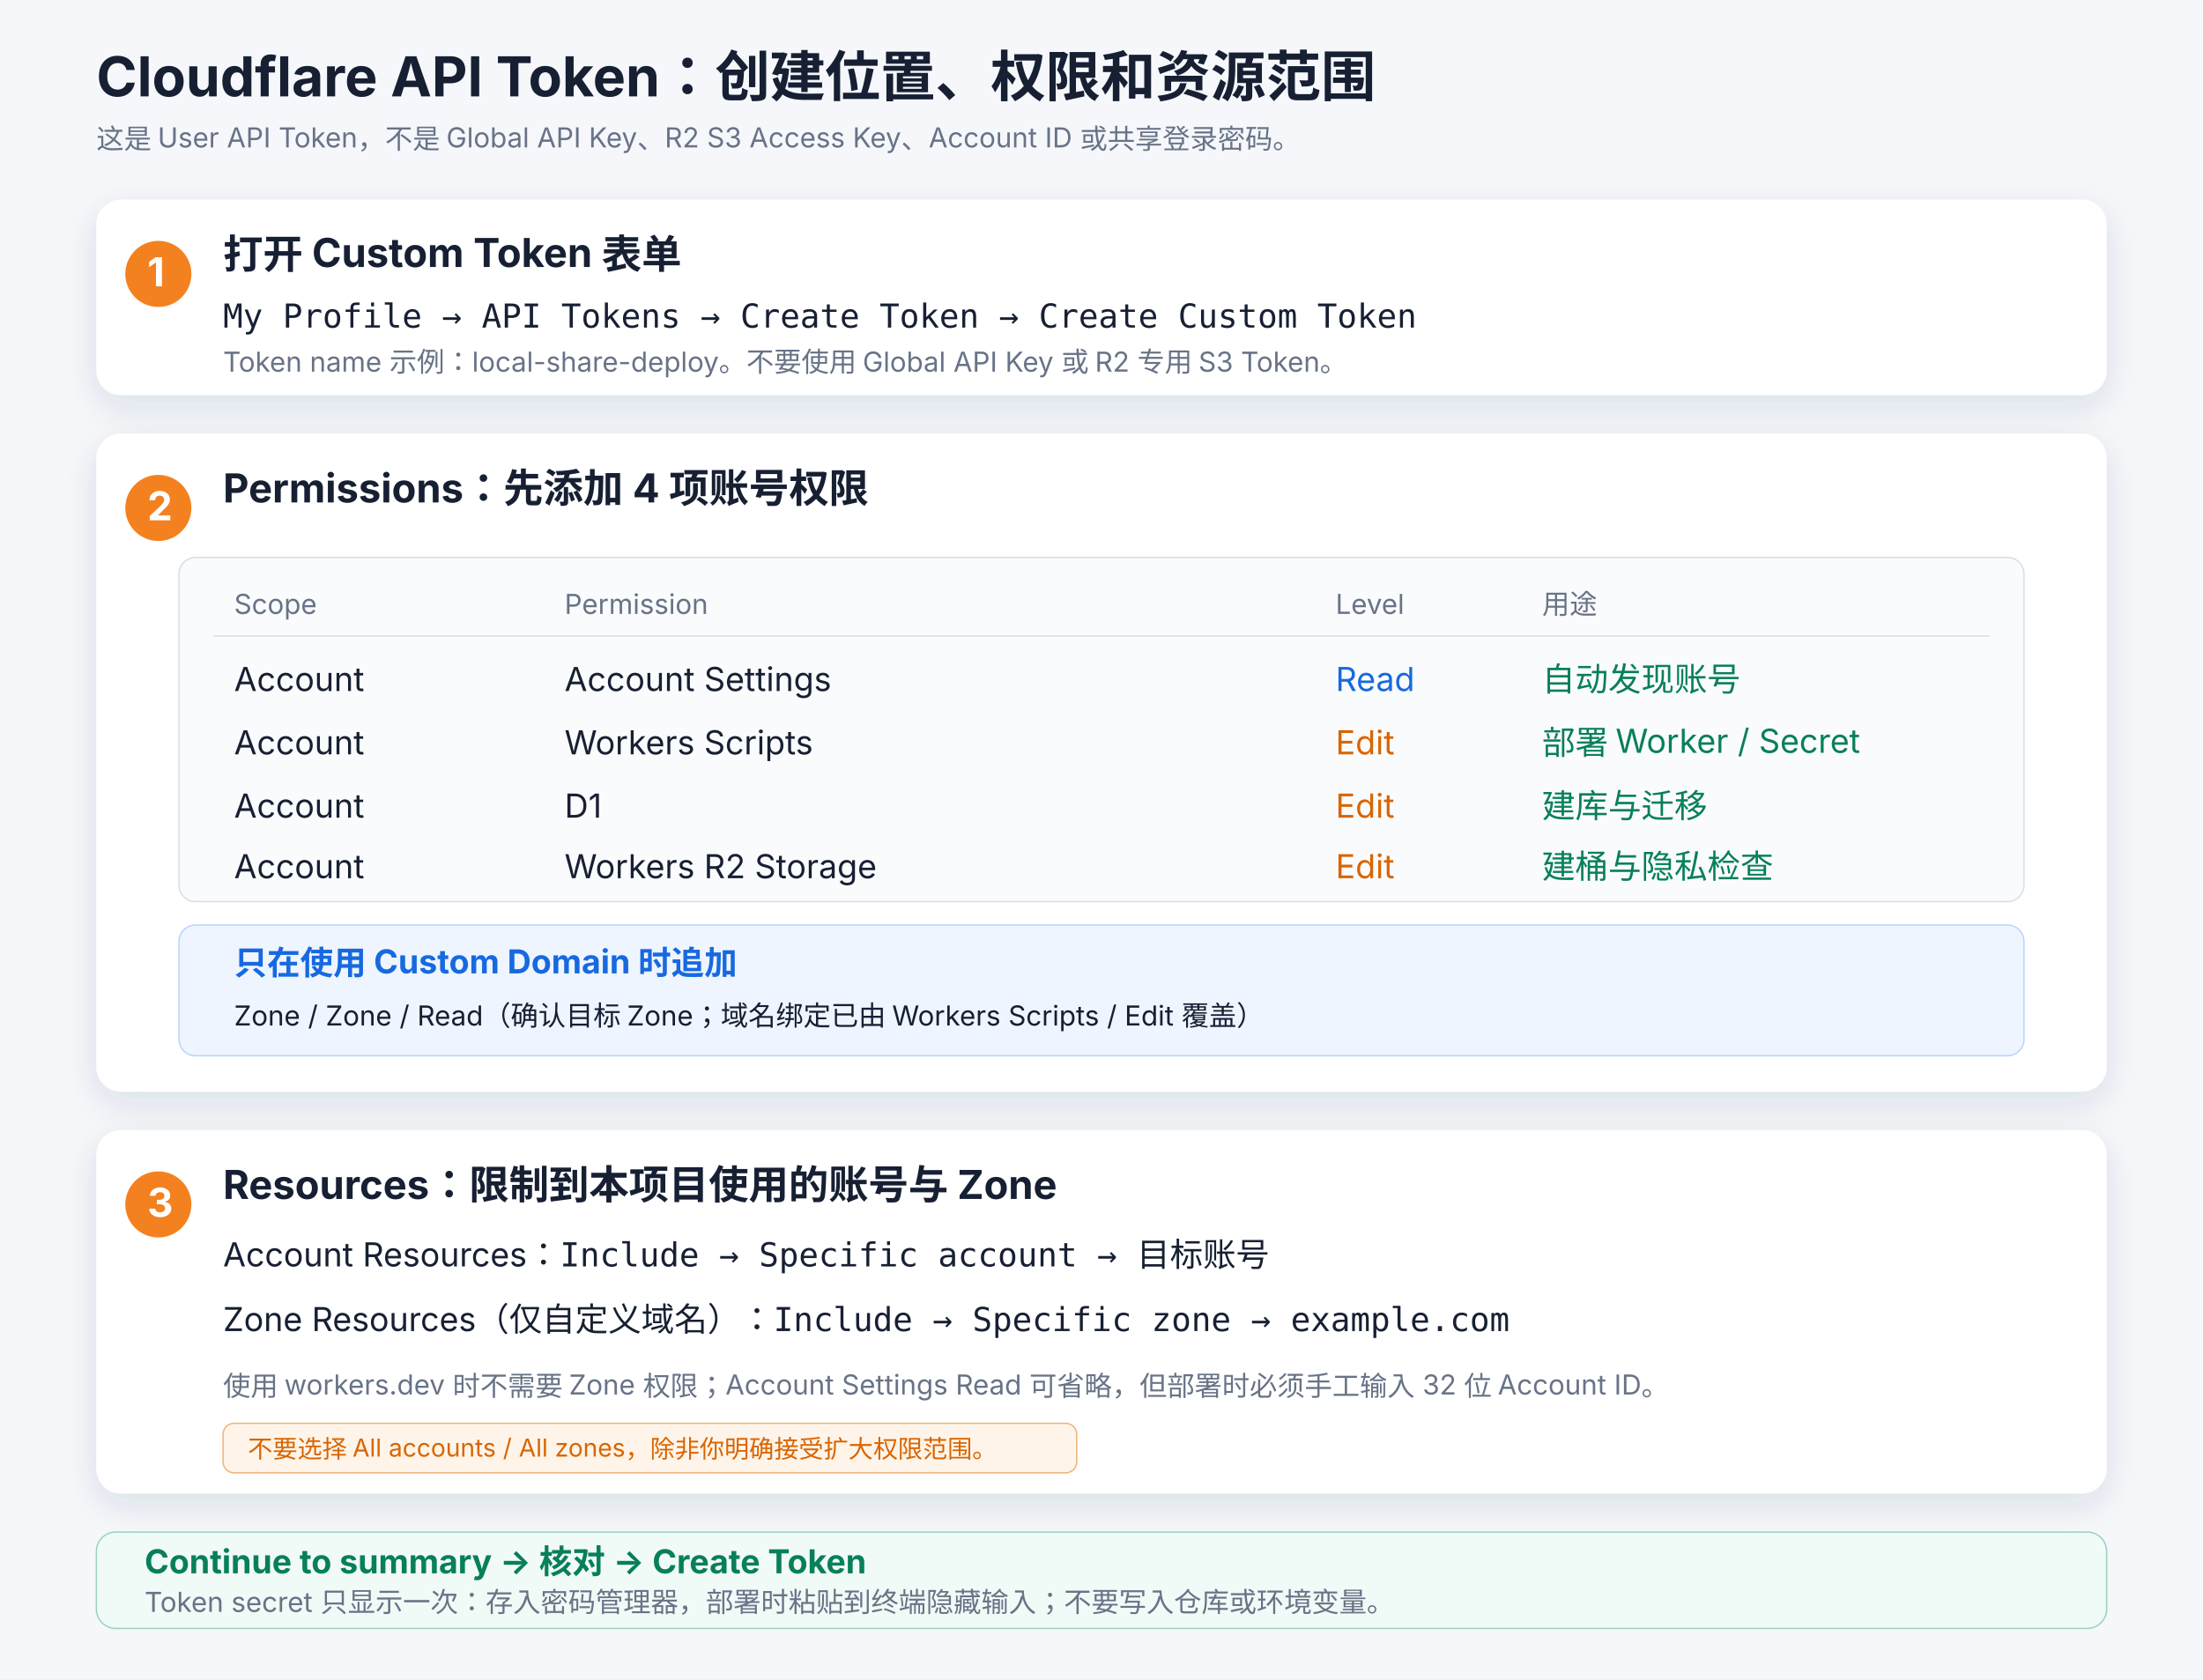
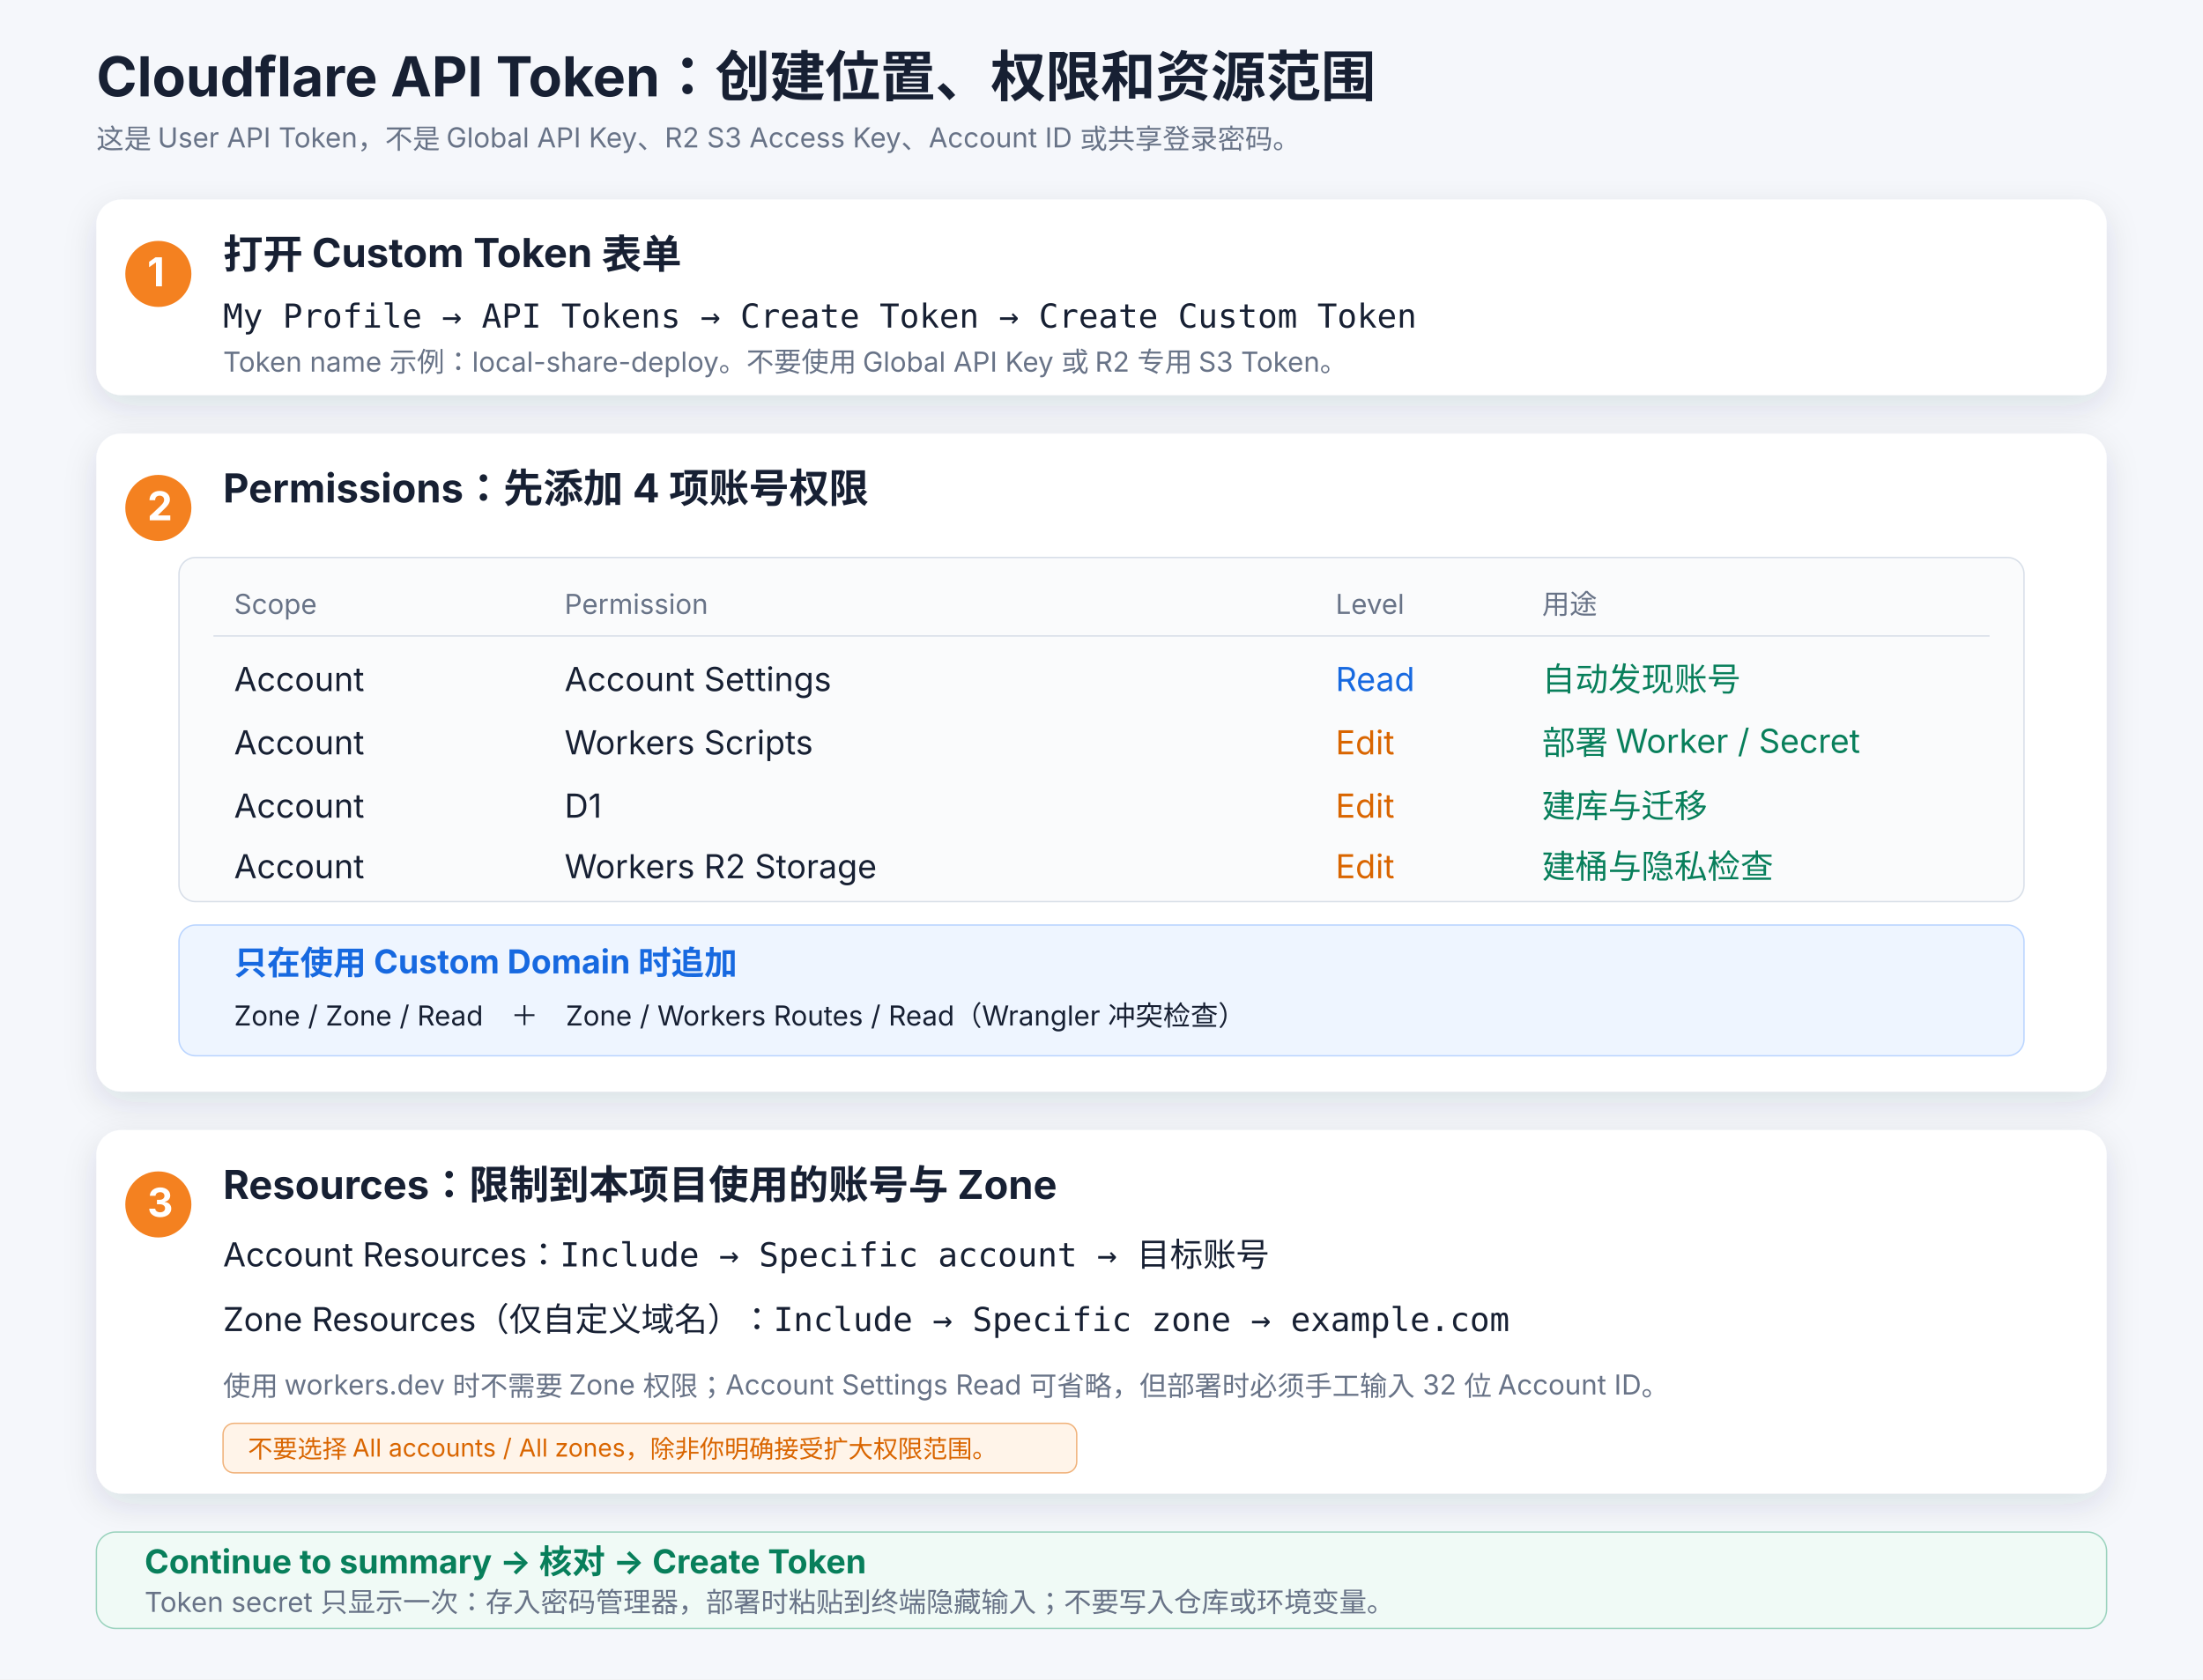
<svg xmlns="http://www.w3.org/2000/svg" width="1600" height="1220" viewBox="0 0 1600 1220" role="img" aria-labelledby="title desc">
  <defs>
    <filter id="shadow" x="-10%" y="-15%" width="120%" height="140%">
      <feDropShadow dx="0" dy="8" stdDeviation="12" flood-color="#18324d" flood-opacity=".12" />
    </filter>
    <style>
      text{font-family:-apple-system,BlinkMacSystemFont,"Segoe UI","PingFang SC","Microsoft YaHei",sans-serif;fill:#172033}
      .title{font-size:40px;font-weight:750}.heading{font-size:29px;font-weight:720}.body{font-size:24px}.small{font-size:20px}.tiny{font-size:18px}.muted{fill:#687387}.white{fill:#fff}.orange{fill:#d96500}.blue{fill:#1769e0}.green{fill:#087f5b}.mono{font-family:ui-monospace,SFMono-Regular,Menlo,monospace}
    </style>
  </defs>
  <rect width="1600" height="1220" fill="#f5f7fb" />
  <text x="70" y="70" class="title">Cloudflare API Token：创建位置、权限和资源范围</text>
  <text x="70" y="108" class="small muted">这是 User API Token，不是 Global API Key、R2 S3 Access Key、Account ID 或共享登录密码。</text>
  <rect x="70" y="145" width="1460" height="142" rx="18" fill="#fff" filter="url(#shadow)" />
  <circle cx="115" cy="199" r="24" fill="#f48120" />
  <text x="107" y="208" class="heading white">1</text>
  <text x="162" y="195" class="heading">打开 Custom Token 表单</text>
  <text x="162" y="238" class="body mono">My Profile → API Tokens → Create Token → Create Custom Token</text>
  <text x="162" y="270" class="small muted">Token name 示例：local-share-deploy。不要使用 Global API Key 或 R2 专用 S3 Token。</text>
  <rect x="70" y="315" width="1460" height="478" rx="18" fill="#fff" filter="url(#shadow)" />
  <circle cx="115" cy="369" r="24" fill="#f48120" />
  <text x="107" y="378" class="heading white">2</text>
  <text x="162" y="365" class="heading">Permissions：先添加 4 项账号权限</text>
  <rect x="130" y="405" width="1340" height="250" rx="12" fill="#fafbfc" stroke="#d7dee8" />
  <text x="170" y="446" class="small muted">Scope</text>
  <text x="410" y="446" class="small muted">Permission</text>
  <text x="970" y="446" class="small muted">Level</text>
  <text x="1120" y="446" class="small muted">用途</text>
  <line x1="155" y1="462" x2="1445" y2="462" stroke="#d7dee8" />
  <g class="body">
    <text x="170" y="502">Account</text>
    <text x="410" y="502">Account Settings</text>
    <text x="970" y="502" class="blue">Read</text>
    <text x="1120" y="502" class="green">自动发现账号</text>
    <text x="170" y="548">Account</text>
    <text x="410" y="548">Workers Scripts</text>
    <text x="970" y="548" class="orange">Edit</text>
    <text x="1120" y="548" class="green">部署 Worker / Secret</text>
    <text x="170" y="594">Account</text>
    <text x="410" y="594">D1</text>
    <text x="970" y="594" class="orange">Edit</text>
    <text x="1120" y="594" class="green">建库与迁移</text>
  </g>
  <text x="170" y="638" class="body">Account</text>
  <text x="410" y="638" class="body">Workers R2 Storage</text>
  <text x="970" y="638" class="body orange">Edit</text>
  <text x="1120" y="638" class="body green">建桶与隐私检查</text>
  <rect x="130" y="672" width="1340" height="95" rx="12" fill="#eef5ff" stroke="#b9d4ff" />
  <text x="170" y="708" class="body blue" font-weight="700">只在使用 Custom Domain 时追加</text>
-   <text x="170" y="745" class="small">Zone / Zone / Read（确认目标 Zone；域名绑定已由 Workers Scripts / Edit 覆盖）</text>
+   <text x="170" y="745" class="small">Zone / Zone / Read　＋　Zone / Workers Routes / Read（Wrangler 冲突检查）</text>
  <rect x="70" y="821" width="1460" height="264" rx="18" fill="#fff" filter="url(#shadow)" />
  <circle cx="115" cy="875" r="24" fill="#f48120" />
  <text x="107" y="884" class="heading white">3</text>
  <text x="162" y="871" class="heading">Resources：限制到本项目使用的账号与 Zone</text>
  <text x="162" y="920" class="body">Account Resources：<tspan class="mono">Include → Specific account → 目标账号</tspan>
  </text>
  <text x="162" y="967" class="body">Zone Resources（仅自定义域名）：<tspan class="mono">Include → Specific zone → example.com</tspan>
  </text>
  <text x="162" y="1014" class="small muted">使用 workers.dev 时不需要 Zone 权限；Account Settings Read 可省略，但部署时必须手工输入 32 位 Account ID。</text>
  <rect x="162" y="1034" width="620" height="36" rx="8" fill="#fff4e9" stroke="#f0b27a" />
  <text x="180" y="1059" class="tiny orange">不要选择 All accounts / All zones，除非你明确接受扩大权限范围。</text>
  <rect x="70" y="1113" width="1460" height="70" rx="14" fill="#f0faf6" stroke="#9bd3be" />
  <text x="105" y="1143" class="body green" font-weight="700">Continue to summary → 核对 → Create Token</text>
  <text x="105" y="1171" class="small muted">Token secret 只显示一次：存入密码管理器，部署时粘贴到终端隐藏输入；不要写入仓库或环境变量。</text>
</svg>
